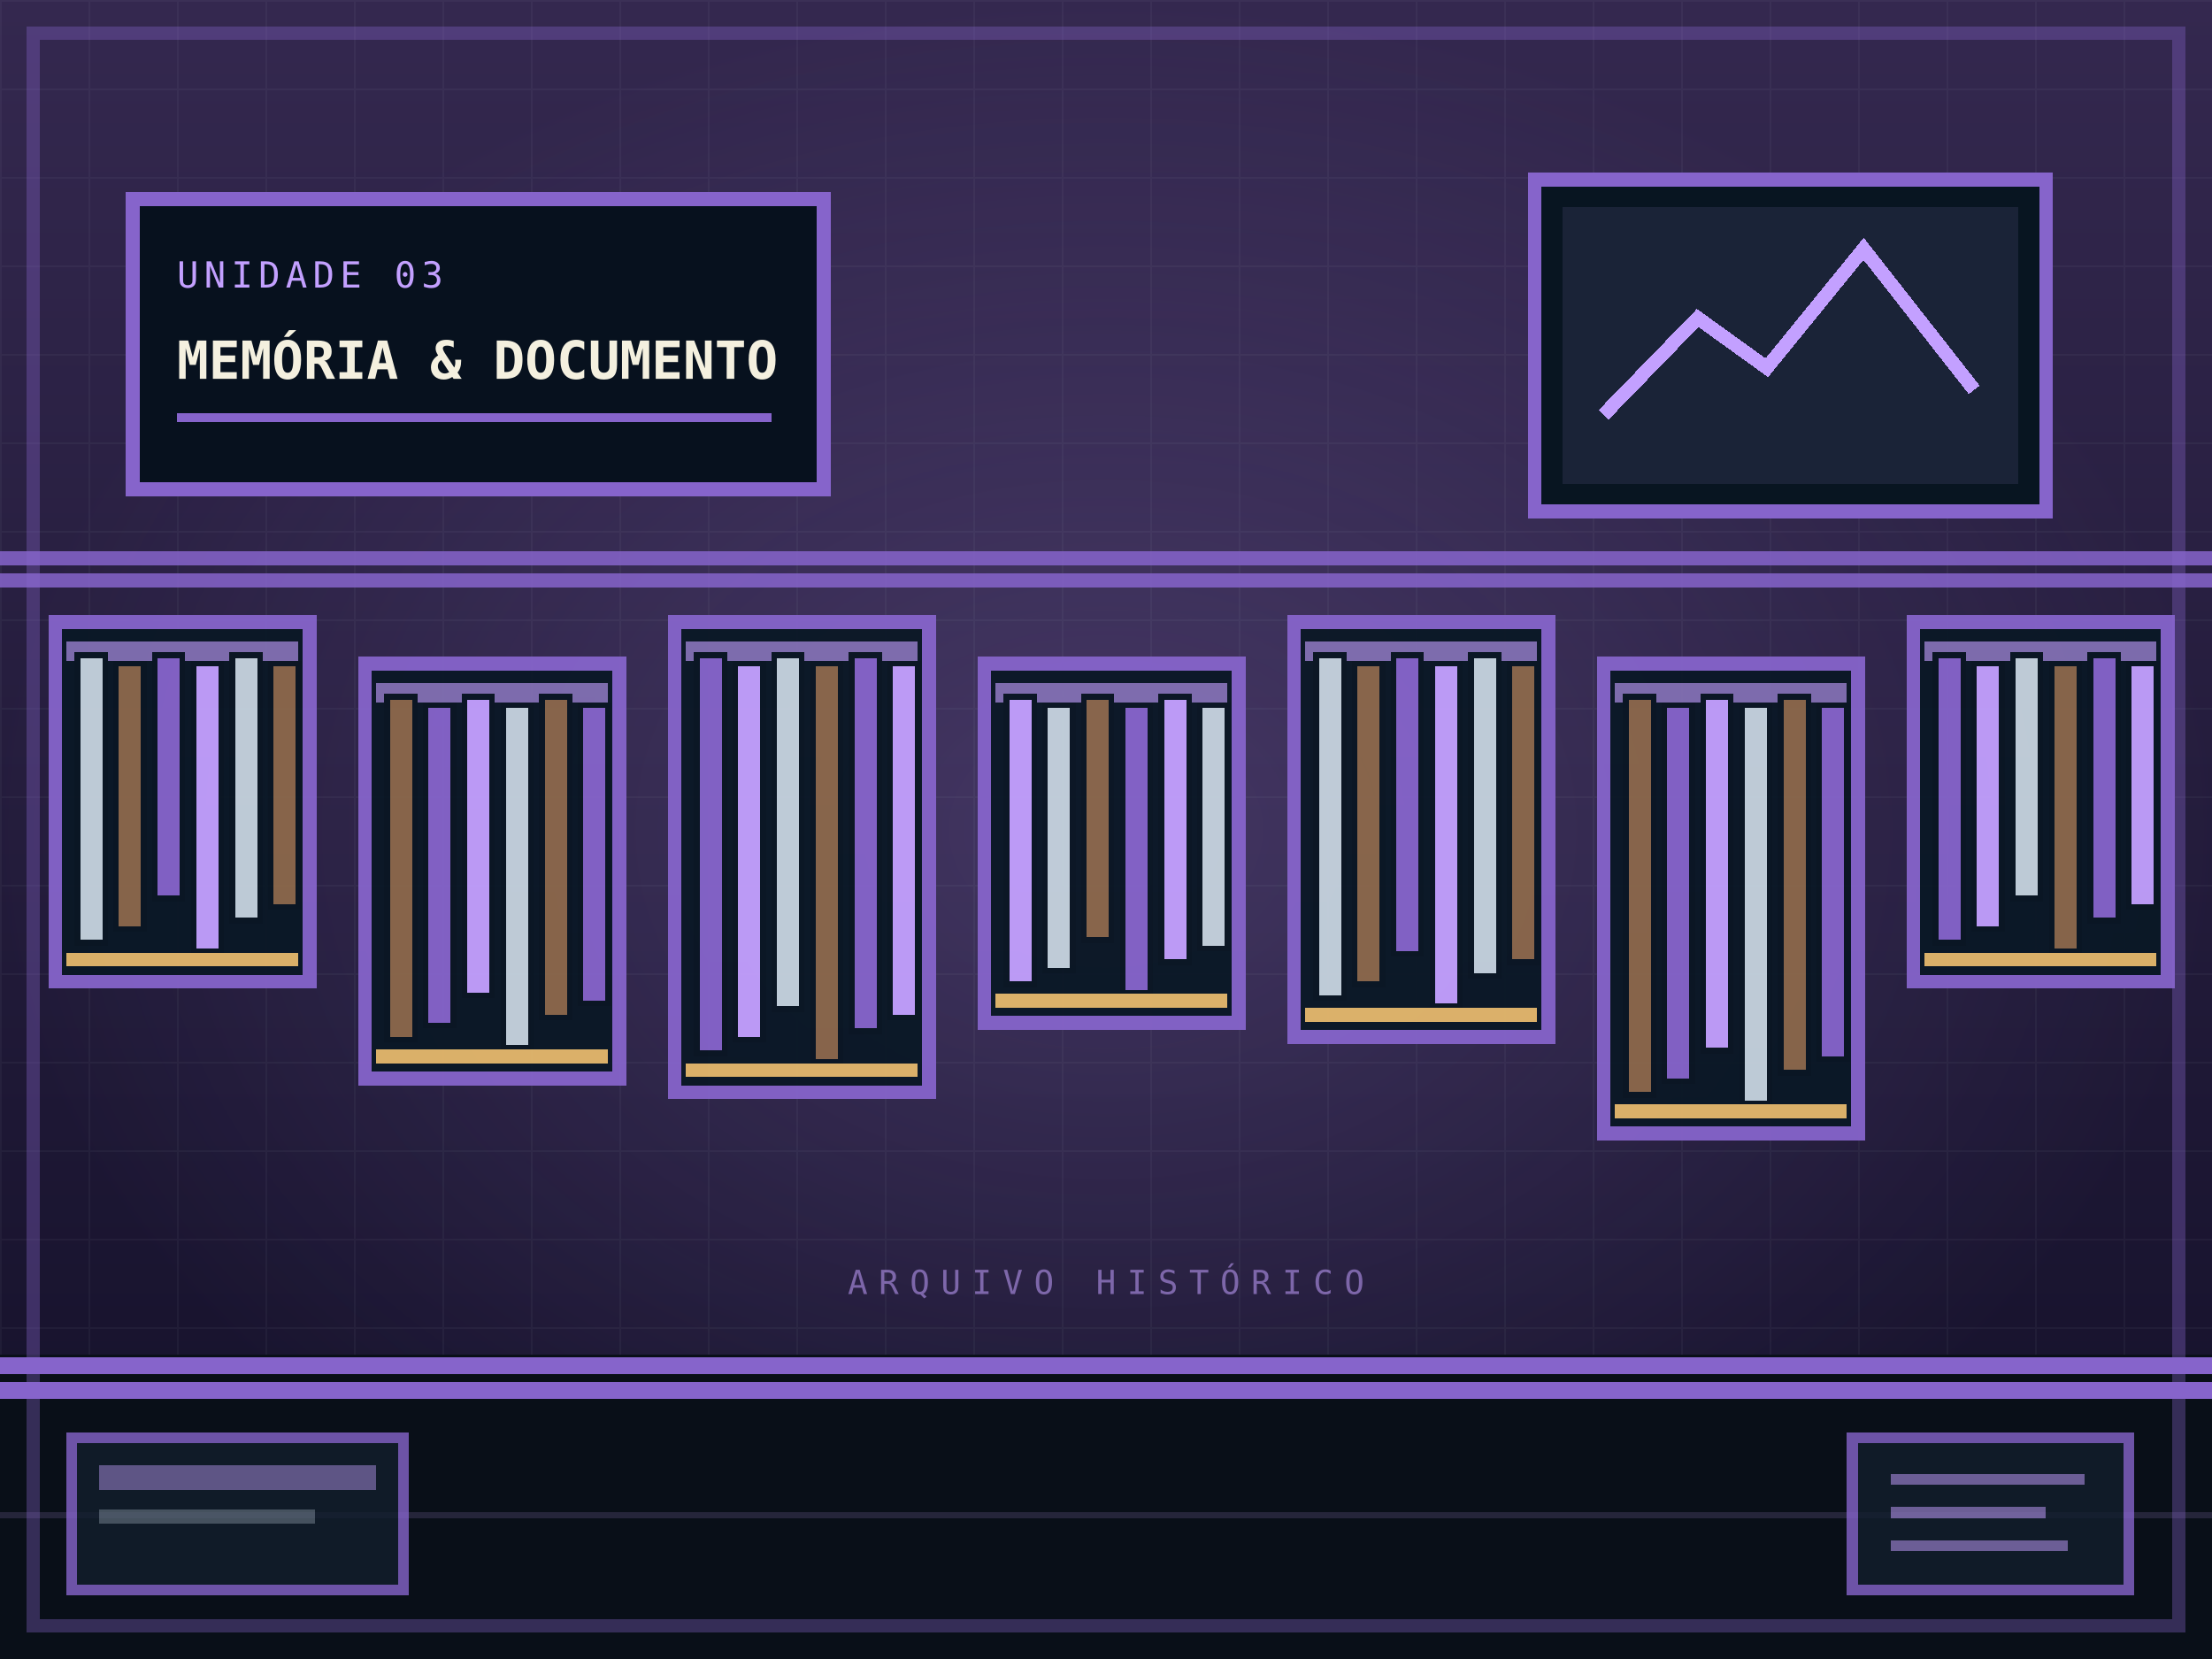
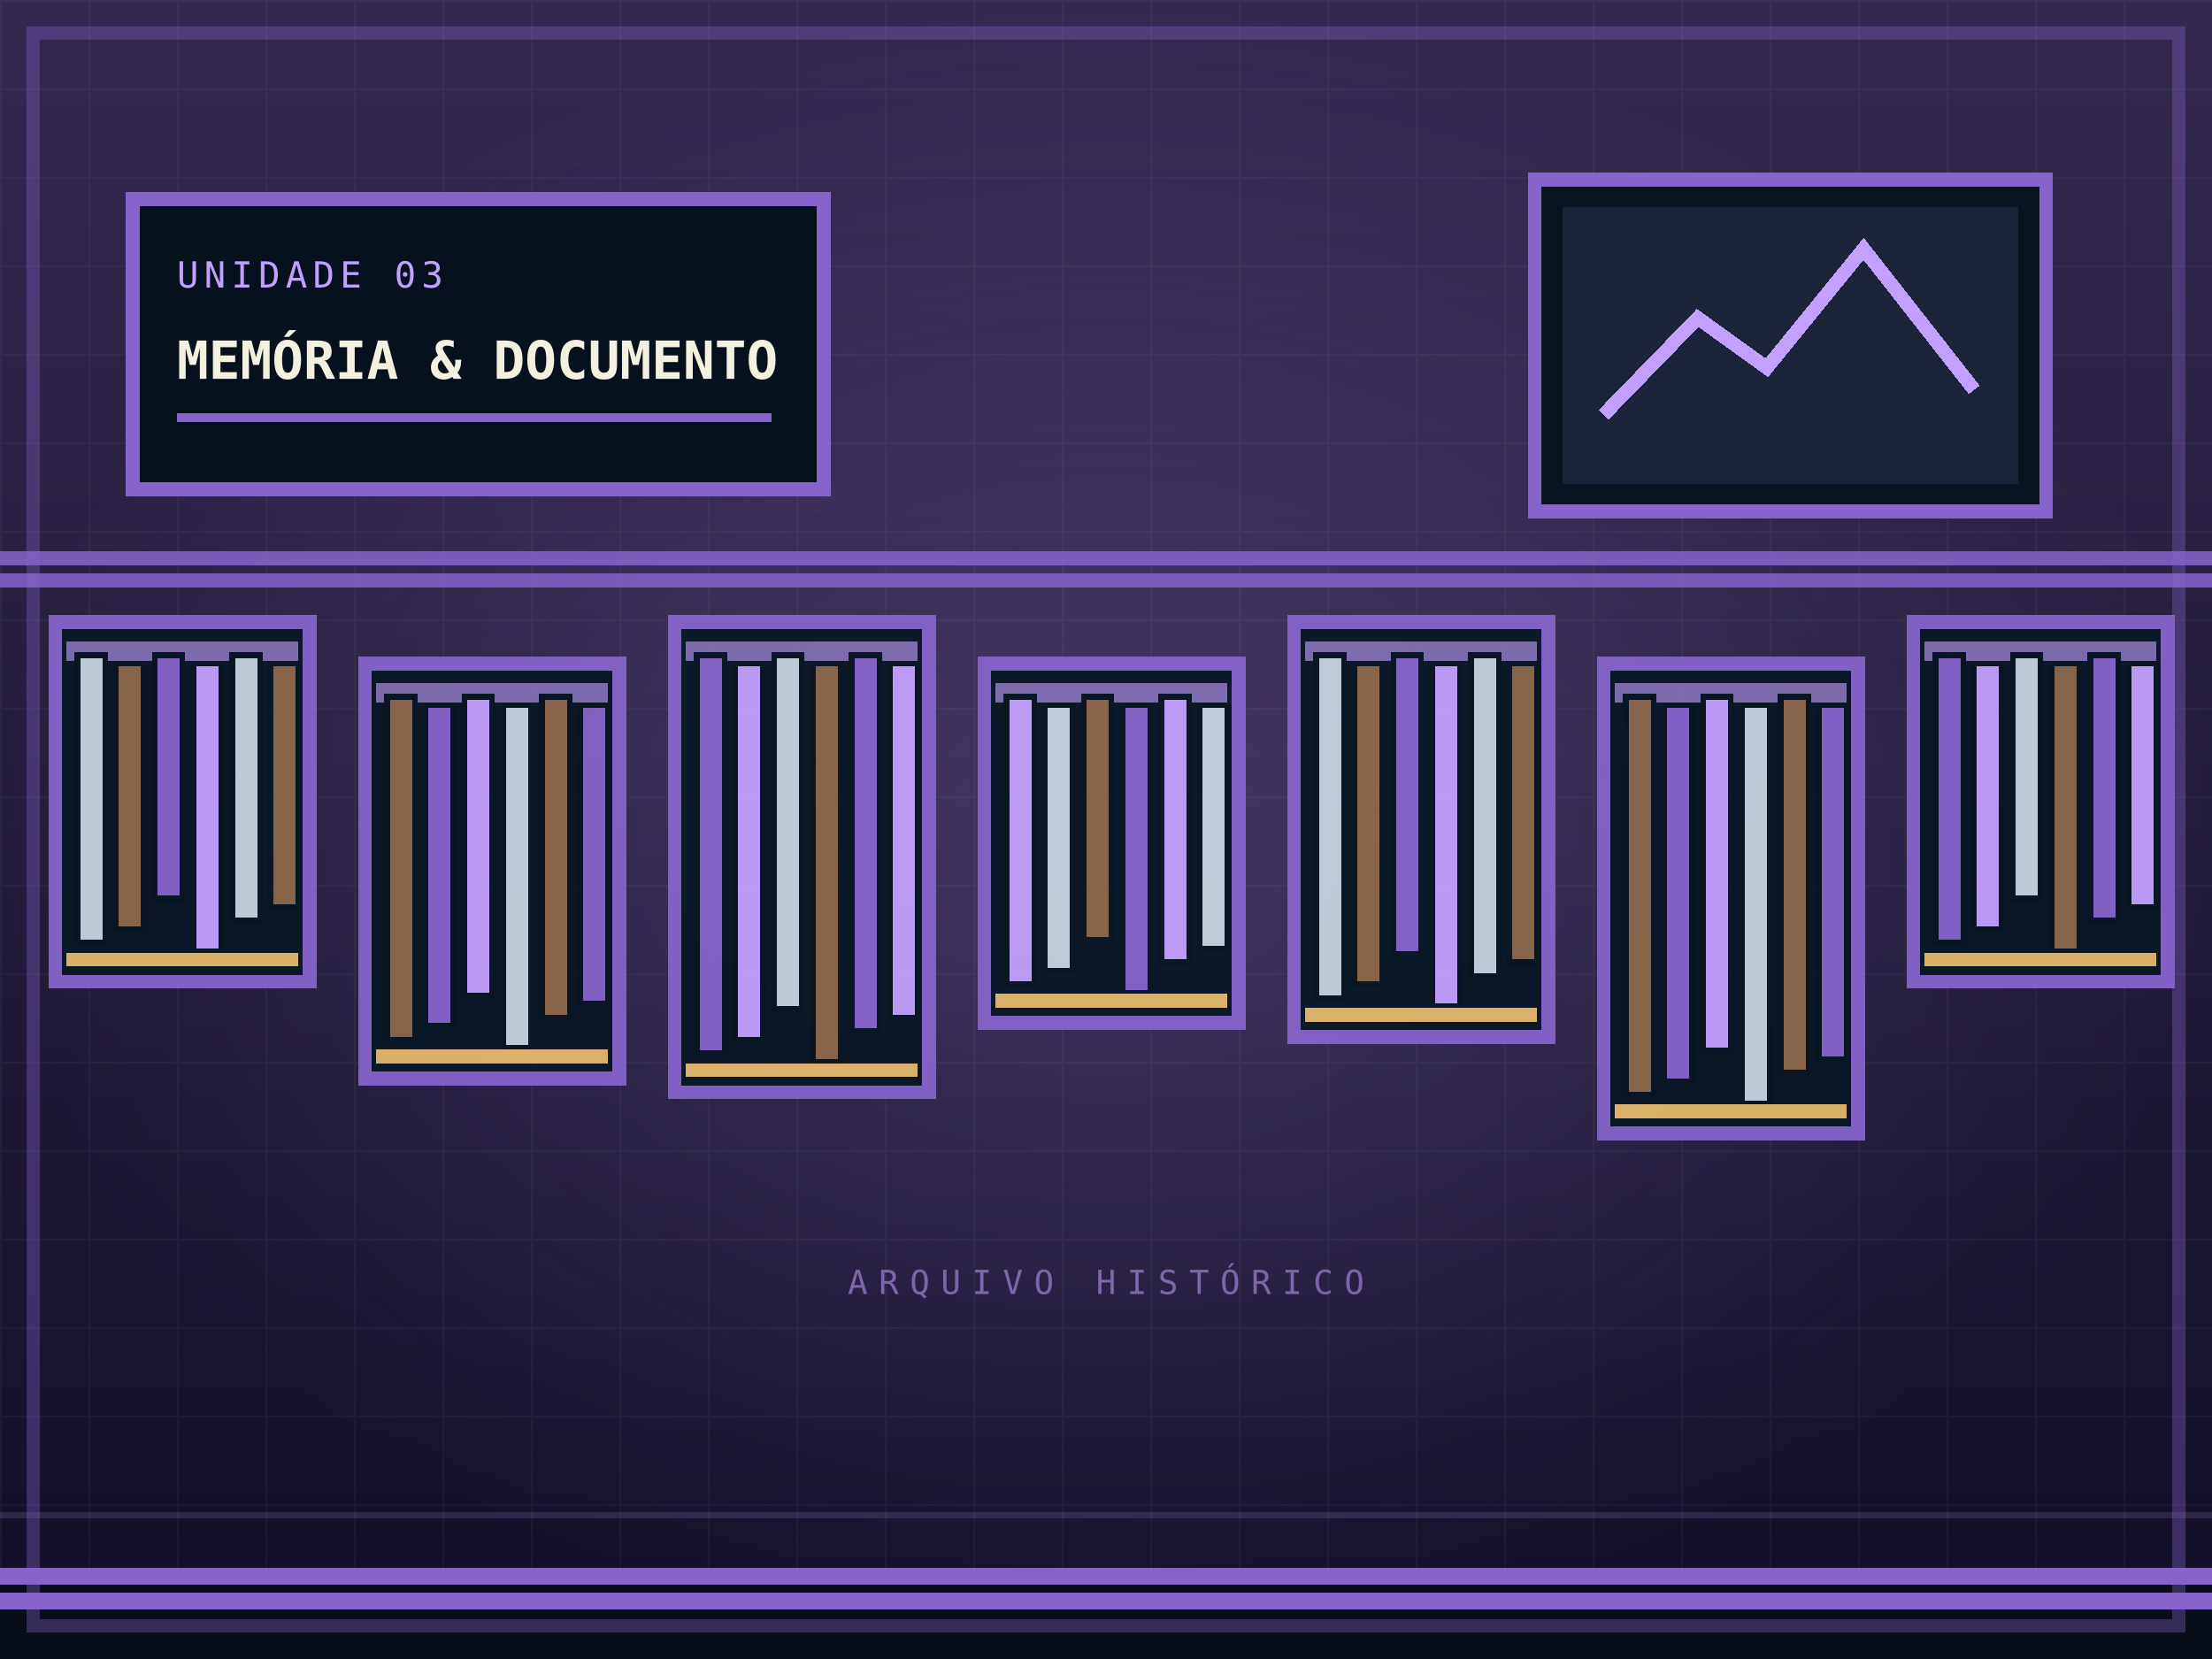
<svg xmlns="http://www.w3.org/2000/svg" width="800" height="600" viewBox="0 0 800 600" shape-rendering="crispEdges">
  <defs>
    <linearGradient id="wall" x2="0" y2="1">
      <stop stop-color="#34284f" />
      <stop offset="1" stop-color="#120f27" />
    </linearGradient>
    <radialGradient id="light">
      <stop stop-color="#c3a0ff" stop-opacity=".2" />
      <stop offset="1" stop-color="#c3a0ff" stop-opacity="0" />
    </radialGradient>
    <pattern id="grid" width="32" height="32" patternUnits="userSpaceOnUse">
      <path d="M32 0H0V32" fill="none" stroke="#d8e6f3" stroke-opacity=".045" stroke-width="1" />
    </pattern>
  </defs>
  <rect width="800" height="600" fill="url(#wall)" />
  <rect width="800" height="600" fill="url(#light)" />
  <rect width="800" height="600" fill="url(#grid)" />
  <path d="M0 202H800M0 210H800" stroke="#8664cb" stroke-width="5" opacity=".85" />
  <g>
    <rect x="48" y="72" width="250" height="105" fill="#07111e" stroke="#8664cb" stroke-width="5" />
    <text x="64" y="104" font-family="monospace" font-size="13" fill="#c3a0ff" letter-spacing="2">UNIDADE 03</text>
    <text x="64" y="137" font-family="monospace" font-size="19" font-weight="bold" fill="#f4f0df">MEMÓRIA &amp; DOCUMENTO</text>
    <path d="M64 151h215" stroke="#8664cb" stroke-width="3" />
  </g>
  <g>
    <rect x="555" y="65" width="185" height="120" fill="#081521" stroke="#8664cb" stroke-width="5" />
    <rect x="565" y="75" width="165" height="100" fill="#c3a0ff" opacity=".10" />
    <path d="M580 150l34-35 25 18 35-43 40 51" fill="none" stroke="#c3a0ff" stroke-width="5" />
  </g>
  <g opacity=".94">
    <g>
      <rect x="20" y="225" width="92" height="130" fill="#0a1725" stroke="#8664cb" stroke-width="5" />
      <rect x="24" y="232" width="84" height="7" fill="#c3a0ff" opacity=".65" />
      <rect x="28" y="237" width="10" height="104" fill="#c7d5df" stroke="#091522" stroke-width="2" />
      <rect x="42" y="240" width="10" height="96" fill="#8c684a" stroke="#091522" stroke-width="2" />
      <rect x="56" y="237" width="10" height="88" fill="#8664cb" stroke="#091522" stroke-width="2" />
      <rect x="70" y="240" width="10" height="104" fill="#c3a0ff" stroke="#091522" stroke-width="2" />
      <rect x="84" y="237" width="10" height="96" fill="#c7d5df" stroke="#091522" stroke-width="2" />
      <rect x="98" y="240" width="10" height="88" fill="#8c684a" stroke="#091522" stroke-width="2" />
      <path d="M24 347h84" stroke="#e6b96b" stroke-width="5" />
    </g>
    <g>
      <rect x="132" y="240" width="92" height="150" fill="#0a1725" stroke="#8664cb" stroke-width="5" />
      <rect x="136" y="247" width="84" height="7" fill="#c3a0ff" opacity=".65" />
      <rect x="140" y="252" width="10" height="124" fill="#8c684a" stroke="#091522" stroke-width="2" />
      <rect x="154" y="255" width="10" height="116" fill="#8664cb" stroke="#091522" stroke-width="2" />
      <rect x="168" y="252" width="10" height="108" fill="#c3a0ff" stroke="#091522" stroke-width="2" />
      <rect x="182" y="255" width="10" height="124" fill="#c7d5df" stroke="#091522" stroke-width="2" />
      <rect x="196" y="252" width="10" height="116" fill="#8c684a" stroke="#091522" stroke-width="2" />
      <rect x="210" y="255" width="10" height="108" fill="#8664cb" stroke="#091522" stroke-width="2" />
      <path d="M136 382h84" stroke="#e6b96b" stroke-width="5" />
    </g>
    <g>
      <rect x="244" y="225" width="92" height="170" fill="#0a1725" stroke="#8664cb" stroke-width="5" />
      <rect x="248" y="232" width="84" height="7" fill="#c3a0ff" opacity=".65" />
      <rect x="252" y="237" width="10" height="144" fill="#8664cb" stroke="#091522" stroke-width="2" />
      <rect x="266" y="240" width="10" height="136" fill="#c3a0ff" stroke="#091522" stroke-width="2" />
      <rect x="280" y="237" width="10" height="128" fill="#c7d5df" stroke="#091522" stroke-width="2" />
      <rect x="294" y="240" width="10" height="144" fill="#8c684a" stroke="#091522" stroke-width="2" />
      <rect x="308" y="237" width="10" height="136" fill="#8664cb" stroke="#091522" stroke-width="2" />
      <rect x="322" y="240" width="10" height="128" fill="#c3a0ff" stroke="#091522" stroke-width="2" />
      <path d="M248 387h84" stroke="#e6b96b" stroke-width="5" />
    </g>
    <g>
      <rect x="356" y="240" width="92" height="130" fill="#0a1725" stroke="#8664cb" stroke-width="5" />
      <rect x="360" y="247" width="84" height="7" fill="#c3a0ff" opacity=".65" />
      <rect x="364" y="252" width="10" height="104" fill="#c3a0ff" stroke="#091522" stroke-width="2" />
      <rect x="378" y="255" width="10" height="96" fill="#c7d5df" stroke="#091522" stroke-width="2" />
      <rect x="392" y="252" width="10" height="88" fill="#8c684a" stroke="#091522" stroke-width="2" />
      <rect x="406" y="255" width="10" height="104" fill="#8664cb" stroke="#091522" stroke-width="2" />
      <rect x="420" y="252" width="10" height="96" fill="#c3a0ff" stroke="#091522" stroke-width="2" />
      <rect x="434" y="255" width="10" height="88" fill="#c7d5df" stroke="#091522" stroke-width="2" />
      <path d="M360 362h84" stroke="#e6b96b" stroke-width="5" />
    </g>
    <g>
      <rect x="468" y="225" width="92" height="150" fill="#0a1725" stroke="#8664cb" stroke-width="5" />
      <rect x="472" y="232" width="84" height="7" fill="#c3a0ff" opacity=".65" />
      <rect x="476" y="237" width="10" height="124" fill="#c7d5df" stroke="#091522" stroke-width="2" />
      <rect x="490" y="240" width="10" height="116" fill="#8c684a" stroke="#091522" stroke-width="2" />
      <rect x="504" y="237" width="10" height="108" fill="#8664cb" stroke="#091522" stroke-width="2" />
      <rect x="518" y="240" width="10" height="124" fill="#c3a0ff" stroke="#091522" stroke-width="2" />
      <rect x="532" y="237" width="10" height="116" fill="#c7d5df" stroke="#091522" stroke-width="2" />
      <rect x="546" y="240" width="10" height="108" fill="#8c684a" stroke="#091522" stroke-width="2" />
      <path d="M472 367h84" stroke="#e6b96b" stroke-width="5" />
    </g>
    <g>
      <rect x="580" y="240" width="92" height="170" fill="#0a1725" stroke="#8664cb" stroke-width="5" />
      <rect x="584" y="247" width="84" height="7" fill="#c3a0ff" opacity=".65" />
      <rect x="588" y="252" width="10" height="144" fill="#8c684a" stroke="#091522" stroke-width="2" />
      <rect x="602" y="255" width="10" height="136" fill="#8664cb" stroke="#091522" stroke-width="2" />
      <rect x="616" y="252" width="10" height="128" fill="#c3a0ff" stroke="#091522" stroke-width="2" />
      <rect x="630" y="255" width="10" height="144" fill="#c7d5df" stroke="#091522" stroke-width="2" />
      <rect x="644" y="252" width="10" height="136" fill="#8c684a" stroke="#091522" stroke-width="2" />
      <rect x="658" y="255" width="10" height="128" fill="#8664cb" stroke="#091522" stroke-width="2" />
      <path d="M584 402h84" stroke="#e6b96b" stroke-width="5" />
    </g>
    <g>
      <rect x="692" y="225" width="92" height="130" fill="#0a1725" stroke="#8664cb" stroke-width="5" />
      <rect x="696" y="232" width="84" height="7" fill="#c3a0ff" opacity=".65" />
      <rect x="700" y="237" width="10" height="104" fill="#8664cb" stroke="#091522" stroke-width="2" />
      <rect x="714" y="240" width="10" height="96" fill="#c3a0ff" stroke="#091522" stroke-width="2" />
      <rect x="728" y="237" width="10" height="88" fill="#c7d5df" stroke="#091522" stroke-width="2" />
      <rect x="742" y="240" width="10" height="104" fill="#8c684a" stroke="#091522" stroke-width="2" />
      <rect x="756" y="237" width="10" height="96" fill="#8664cb" stroke="#091522" stroke-width="2" />
      <rect x="770" y="240" width="10" height="88" fill="#c3a0ff" stroke="#091522" stroke-width="2" />
      <path d="M696 347h84" stroke="#e6b96b" stroke-width="5" />
    </g>
  </g>
-   <rect x="0" y="490" width="800" height="110" fill="#090f18" />
-   <path d="M0 494H800M0 503H800" stroke="#8664cb" stroke-width="6" />
+   <rect x="0" y="570" width="800" height="30" fill="#090f18" />
+   <path d="M0 570H800M0 579H800" stroke="#8664cb" stroke-width="6" />
  <path d="M0 548H800" stroke="#c3a0ff" stroke-opacity=".15" stroke-width="2" />
-   <g opacity=".8">
-     <rect x="26" y="520" width="120" height="55" fill="#121e2c" stroke="#8664cb" stroke-width="4" />
-     <rect x="36" y="530" width="100" height="9" fill="#c3a0ff" opacity=".55" />
-     <rect x="36" y="546" width="78" height="5" fill="#b7c6d5" opacity=".4" />
-     <rect x="670" y="520" width="100" height="55" fill="#121e2c" stroke="#8664cb" stroke-width="4" />
-     <path d="M684 535h70M684 547h56M684 559h64" stroke="#c3a0ff" stroke-width="4" opacity=".65" />
-   </g>
  <rect x="12" y="12" width="776" height="576" fill="none" stroke="#8664cb" stroke-opacity=".35" stroke-width="5" />
  <text x="400" y="468" text-anchor="middle" font-family="monospace" font-size="12" fill="#c3a0ff" opacity=".55" letter-spacing="4">ARQUIVO HISTÓRICO</text>
</svg>
